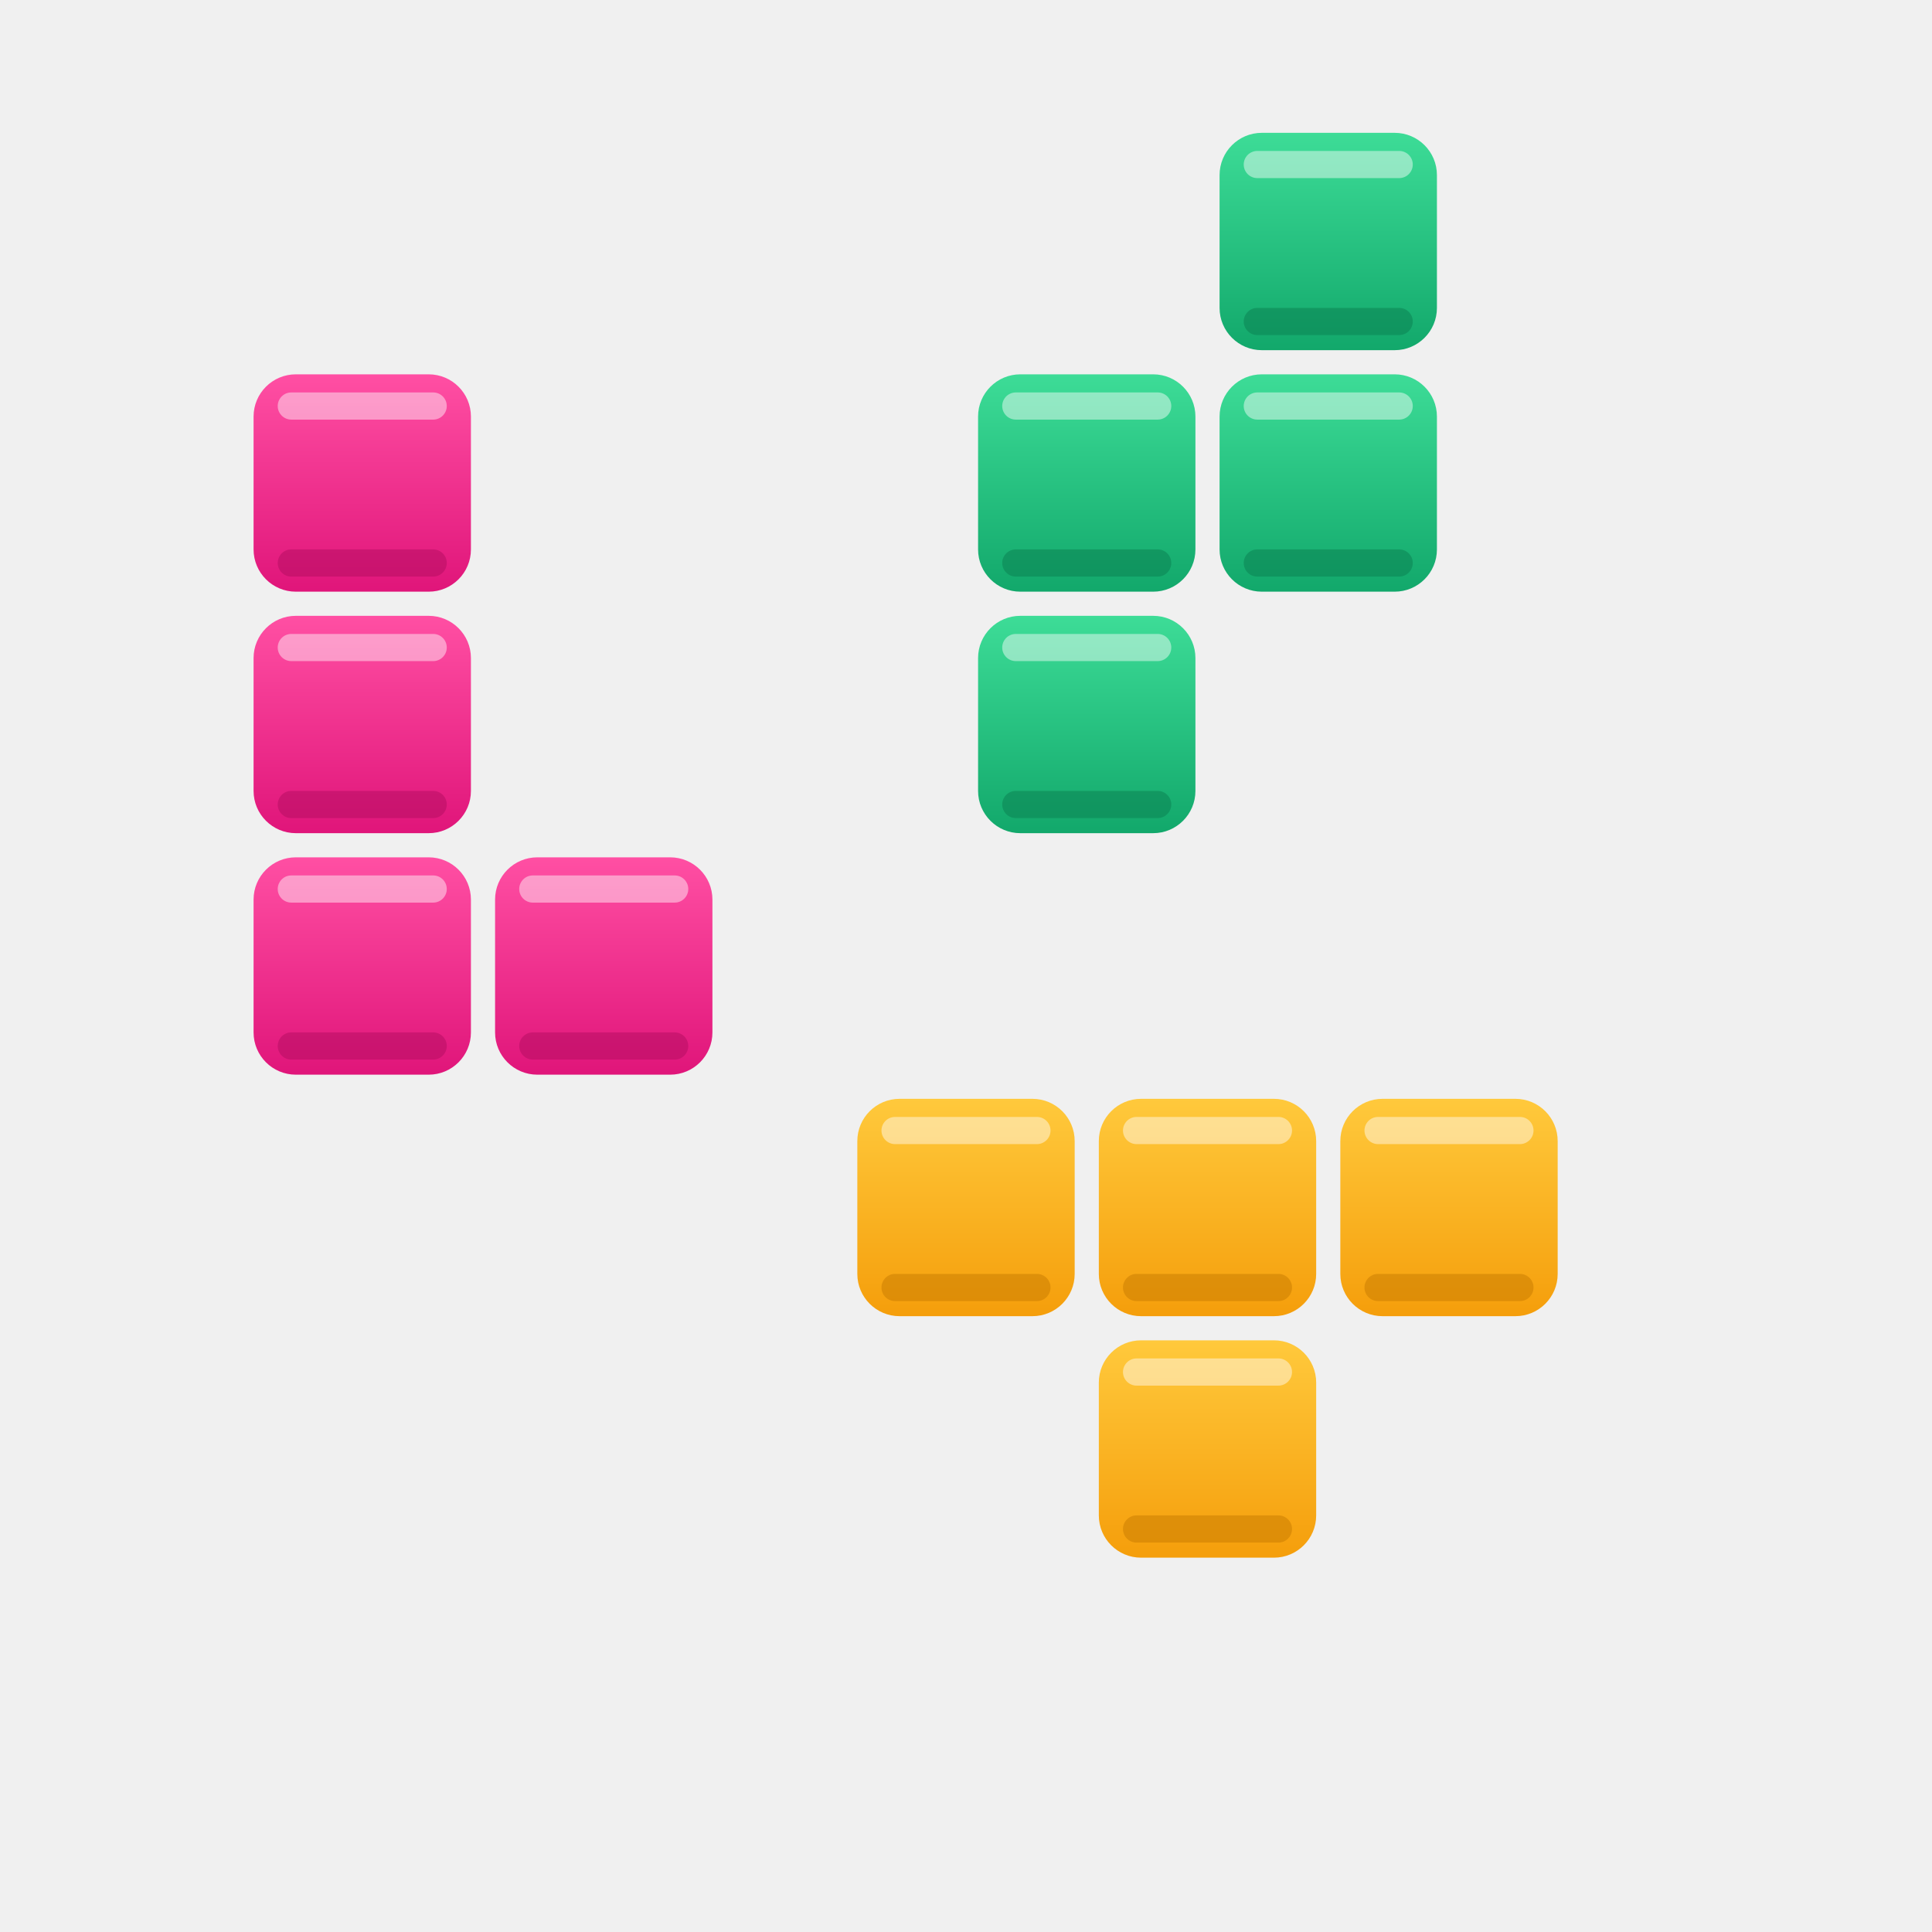
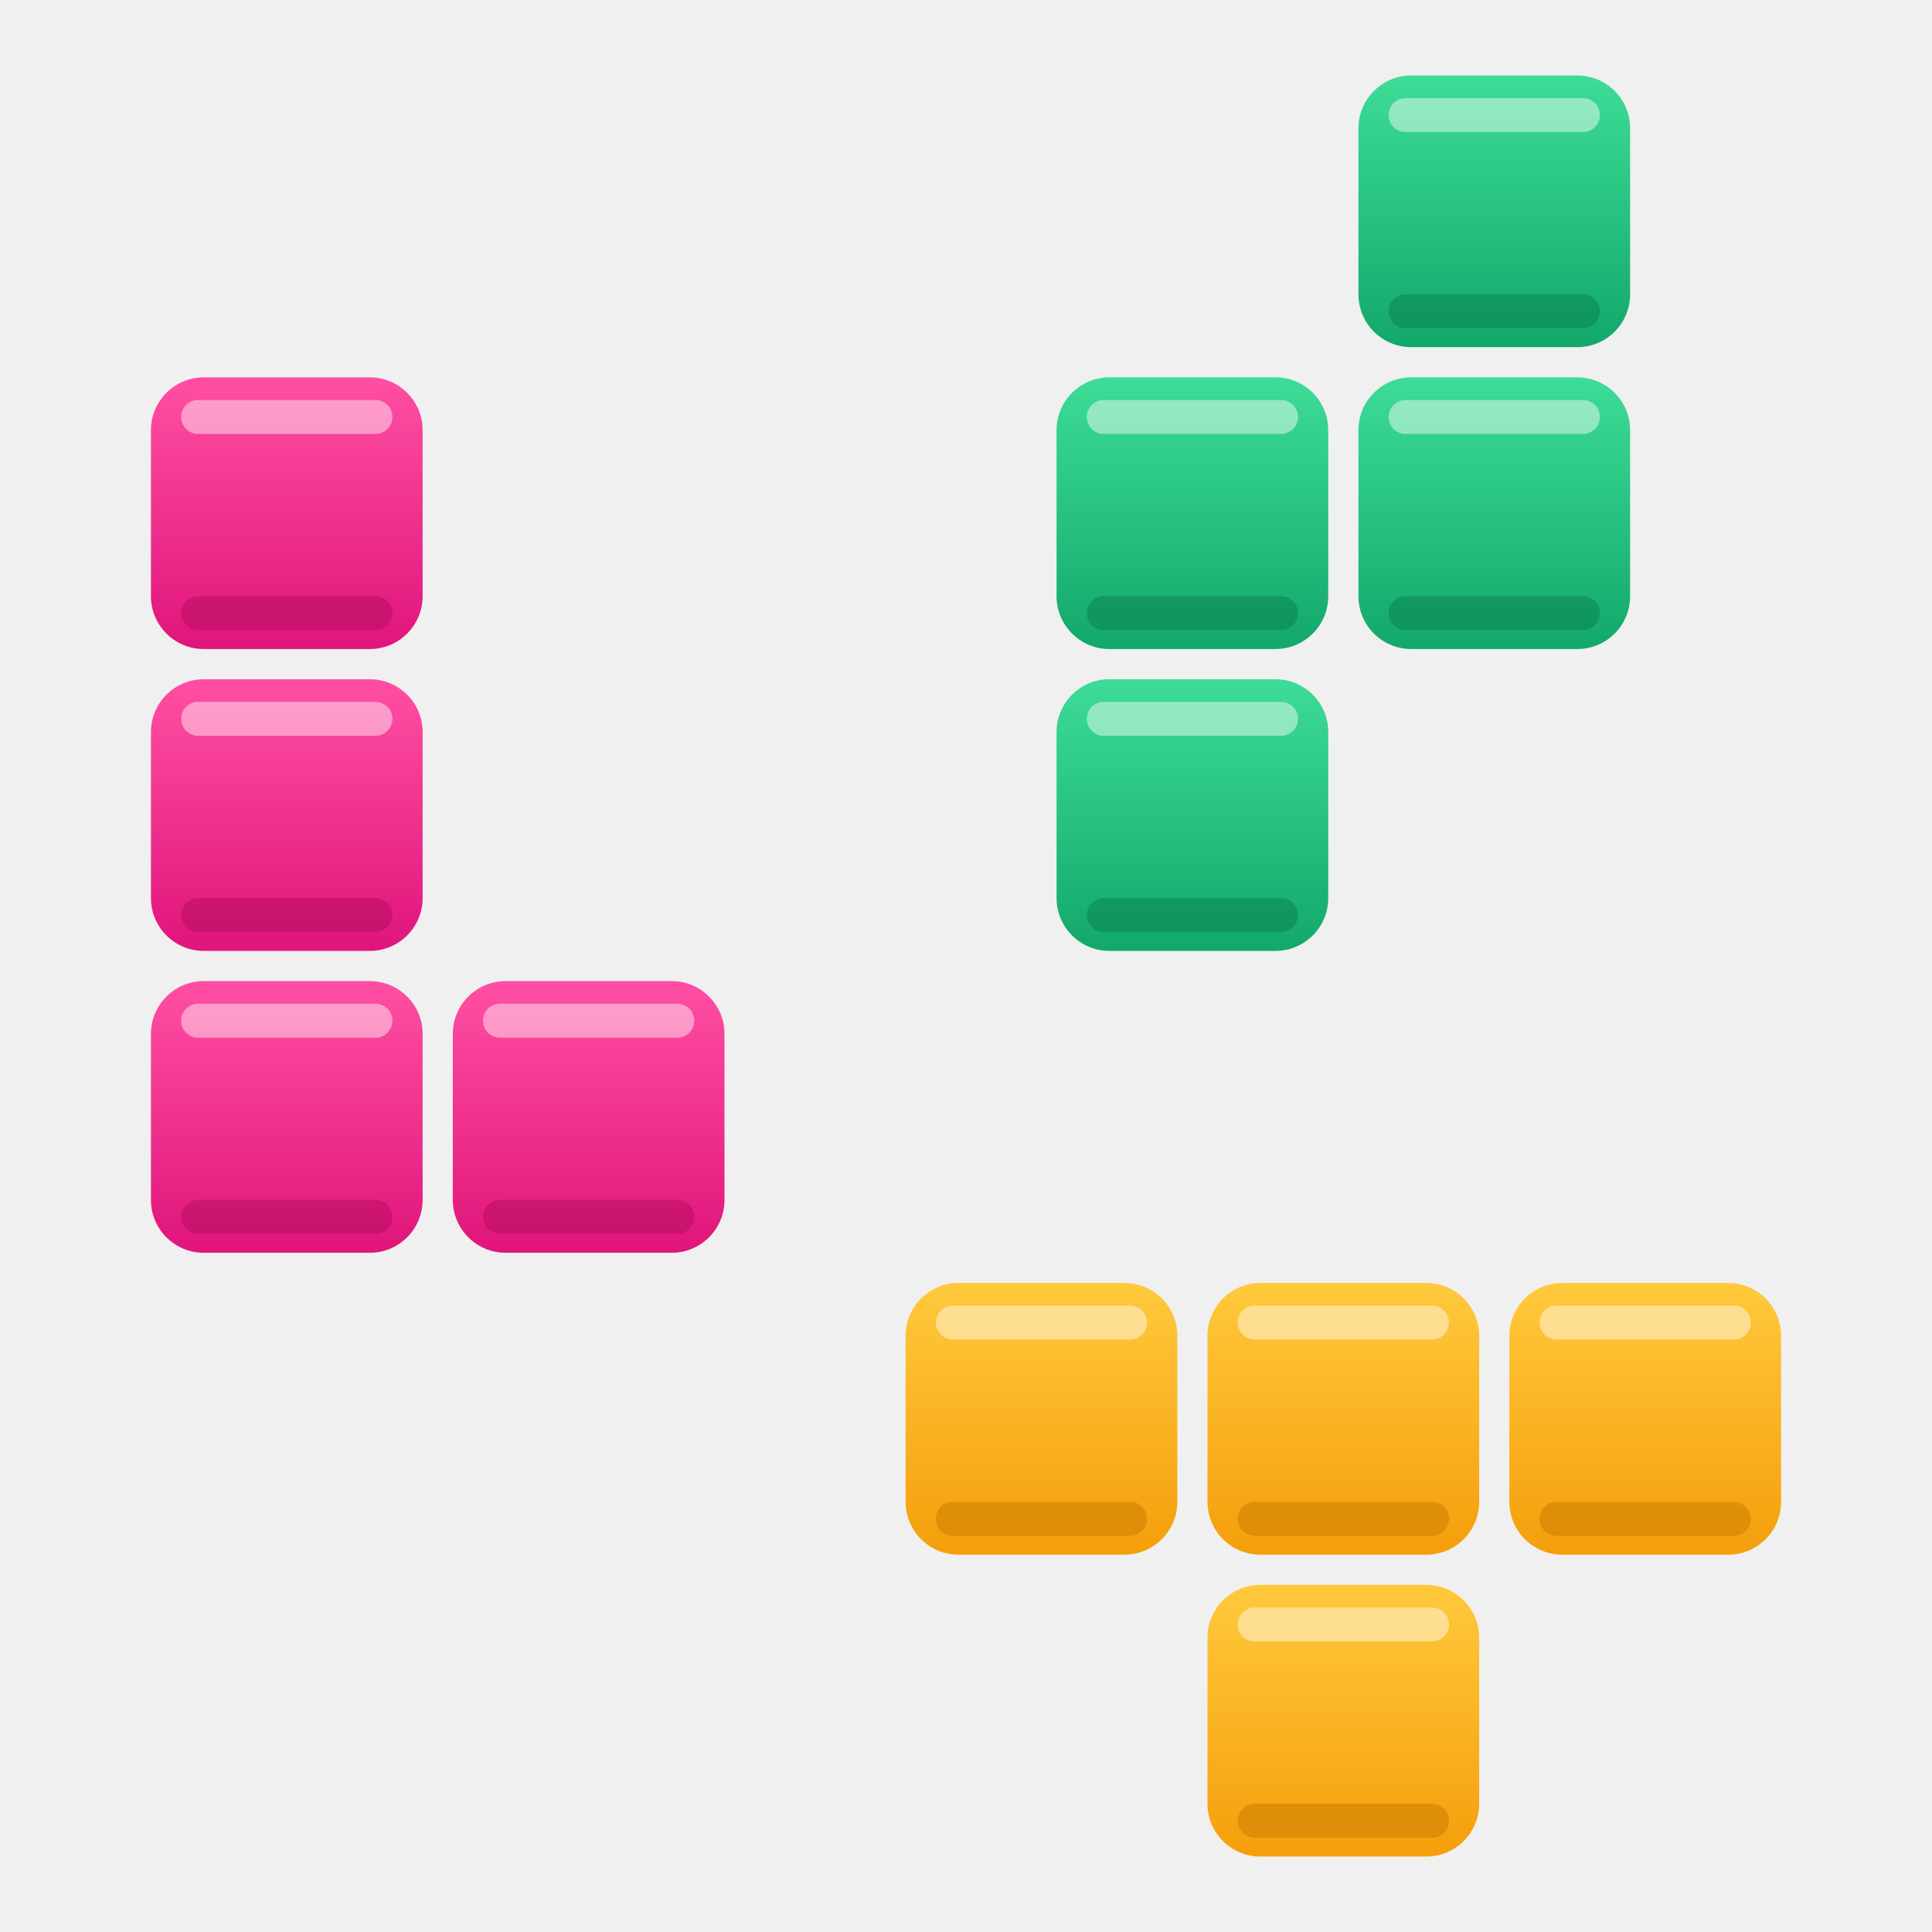
<svg xmlns="http://www.w3.org/2000/svg" viewBox="0 0 64 64">
  <style>.t16,.t32{display:none}@media (max-width:48px){.b{display:none}}@media (max-width:24px){.t16{display:inline}}@media (min-width:25px) and (max-width:48px){.t32{display:inline}}</style>
-   <defs>
-     <linearGradient id="p" x1="0" y1="0" x2="0" y2="1">
-       <stop offset="0" stop-color="#ff4fa3" />
-       <stop offset="1" stop-color="#e0157a" />
-     </linearGradient>
-     <linearGradient id="g" x1="0" y1="0" x2="0" y2="1">
-       <stop offset="0" stop-color="#3ddc97" />
-       <stop offset="1" stop-color="#12a86b" />
-     </linearGradient>
-     <linearGradient id="o" x1="0" y1="0" x2="0" y2="1">
-       <stop offset="0" stop-color="#ffc93c" />
-       <stop offset="1" stop-color="#f59e0b" />
-     </linearGradient>
-   </defs>
-   <g class="b" fill="url(#p)">
-     <rect x="8.4" y="12.4" width="7.2" height="7.2" rx="1.4" />
-     <rect x="8.4" y="20.4" width="7.2" height="7.2" rx="1.4" />
-     <rect x="8.4" y="28.4" width="7.2" height="7.2" rx="1.4" />
-     <rect x="16.4" y="28.4" width="7.2" height="7.2" rx="1.4" />
-   </g>
-   <g class="b" fill="#b30d60" fill-opacity=".5">
-     <rect x="9.2" y="18.2" width="5.6" height=".9" rx=".45" />
-     <rect x="9.2" y="26.2" width="5.6" height=".9" rx=".45" />
-     <rect x="9.2" y="34.2" width="5.6" height=".9" rx=".45" />
-     <rect x="17.2" y="34.2" width="5.6" height=".9" rx=".45" />
-   </g>
-   <g class="b" fill="#fff" fill-opacity=".45">
-     <rect x="9.2" y="13" width="5.6" height=".9" rx=".45" />
-     <rect x="9.2" y="21" width="5.6" height=".9" rx=".45" />
-     <rect x="9.2" y="29" width="5.6" height=".9" rx=".45" />
-     <rect x="17.2" y="29" width="5.6" height=".9" rx=".45" />
-   </g>
-   <g class="b" fill="url(#g)">
-     <rect x="40.4" y="4.4" width="7.2" height="7.2" rx="1.4" />
-     <rect x="32.4" y="12.4" width="7.2" height="7.2" rx="1.4" />
-     <rect x="40.4" y="12.4" width="7.2" height="7.2" rx="1.4" />
-     <rect x="32.4" y="20.4" width="7.2" height="7.2" rx="1.4" />
-   </g>
-   <g class="b" fill="#0b7f50" fill-opacity=".5">
-     <rect x="41.2" y="10.2" width="5.6" height=".9" rx=".45" />
-     <rect x="33.2" y="18.2" width="5.6" height=".9" rx=".45" />
-     <rect x="41.2" y="18.2" width="5.6" height=".9" rx=".45" />
-     <rect x="33.2" y="26.2" width="5.6" height=".9" rx=".45" />
-   </g>
-   <g class="b" fill="#fff" fill-opacity=".45">
-     <rect x="41.2" y="5" width="5.6" height=".9" rx=".45" />
-     <rect x="33.2" y="13" width="5.6" height=".9" rx=".45" />
-     <rect x="41.2" y="13" width="5.6" height=".9" rx=".45" />
-     <rect x="33.2" y="21" width="5.6" height=".9" rx=".45" />
-   </g>
-   <g class="b" fill="url(#o)">
-     <rect x="28.4" y="36.4" width="7.2" height="7.2" rx="1.4" />
-     <rect x="36.4" y="36.4" width="7.2" height="7.2" rx="1.4" />
-     <rect x="44.4" y="36.4" width="7.2" height="7.2" rx="1.4" />
-     <rect x="36.4" y="44.4" width="7.2" height="7.2" rx="1.4" />
-   </g>
-   <g class="b" fill="#c77a00" fill-opacity=".5">
-     <rect x="29.2" y="42.2" width="5.6" height=".9" rx=".45" />
-     <rect x="37.2" y="42.2" width="5.6" height=".9" rx=".45" />
-     <rect x="45.2" y="42.2" width="5.6" height=".9" rx=".45" />
-     <rect x="37.2" y="50.2" width="5.6" height=".9" rx=".45" />
-   </g>
-   <g class="b" fill="#fff" fill-opacity=".45">
-     <rect x="29.2" y="37" width="5.6" height=".9" rx=".45" />
-     <rect x="37.2" y="37" width="5.6" height=".9" rx=".45" />
-     <rect x="45.2" y="37" width="5.6" height=".9" rx=".45" />
-     <rect x="37.2" y="45" width="5.6" height=".9" rx=".45" />
+   <g transform="translate(32 32) scale(1.25) translate(-30 -28)">
+     <defs>
+       <linearGradient id="p" x1="0" y1="0" x2="0" y2="1">
+         <stop offset="0" stop-color="#ff4fa3" />
+         <stop offset="1" stop-color="#e0157a" />
+       </linearGradient>
+       <linearGradient id="g" x1="0" y1="0" x2="0" y2="1">
+         <stop offset="0" stop-color="#3ddc97" />
+         <stop offset="1" stop-color="#12a86b" />
+       </linearGradient>
+       <linearGradient id="o" x1="0" y1="0" x2="0" y2="1">
+         <stop offset="0" stop-color="#ffc93c" />
+         <stop offset="1" stop-color="#f59e0b" />
+       </linearGradient>
+     </defs>
+     <g class="b" fill="url(#p)">
+       <rect x="8.4" y="12.4" width="7.2" height="7.2" rx="1.4" />
+       <rect x="8.4" y="20.4" width="7.2" height="7.2" rx="1.4" />
+       <rect x="8.4" y="28.4" width="7.2" height="7.2" rx="1.4" />
+       <rect x="16.4" y="28.4" width="7.2" height="7.2" rx="1.4" />
+     </g>
+     <g class="b" fill="#b30d60" fill-opacity=".5">
+       <rect x="9.2" y="18.2" width="5.6" height=".9" rx=".45" />
+       <rect x="9.2" y="26.2" width="5.6" height=".9" rx=".45" />
+       <rect x="9.2" y="34.2" width="5.6" height=".9" rx=".45" />
+       <rect x="17.2" y="34.2" width="5.6" height=".9" rx=".45" />
+     </g>
+     <g class="b" fill="#fff" fill-opacity=".45">
+       <rect x="9.2" y="13" width="5.6" height=".9" rx=".45" />
+       <rect x="9.2" y="21" width="5.6" height=".9" rx=".45" />
+       <rect x="9.2" y="29" width="5.6" height=".9" rx=".45" />
+       <rect x="17.2" y="29" width="5.6" height=".9" rx=".45" />
+     </g>
+     <g class="b" fill="url(#g)">
+       <rect x="40.4" y="4.4" width="7.2" height="7.2" rx="1.4" />
+       <rect x="32.4" y="12.4" width="7.2" height="7.2" rx="1.4" />
+       <rect x="40.4" y="12.4" width="7.2" height="7.2" rx="1.4" />
+       <rect x="32.4" y="20.4" width="7.2" height="7.2" rx="1.4" />
+     </g>
+     <g class="b" fill="#0b7f50" fill-opacity=".5">
+       <rect x="41.2" y="10.2" width="5.6" height=".9" rx=".45" />
+       <rect x="33.2" y="18.2" width="5.6" height=".9" rx=".45" />
+       <rect x="41.2" y="18.2" width="5.6" height=".9" rx=".45" />
+       <rect x="33.2" y="26.2" width="5.6" height=".9" rx=".45" />
+     </g>
+     <g class="b" fill="#fff" fill-opacity=".45">
+       <rect x="41.2" y="5" width="5.6" height=".9" rx=".45" />
+       <rect x="33.2" y="13" width="5.6" height=".9" rx=".45" />
+       <rect x="41.2" y="13" width="5.6" height=".9" rx=".45" />
+       <rect x="33.2" y="21" width="5.6" height=".9" rx=".45" />
+     </g>
+     <g class="b" fill="url(#o)">
+       <rect x="28.4" y="36.4" width="7.2" height="7.2" rx="1.4" />
+       <rect x="36.4" y="36.4" width="7.2" height="7.2" rx="1.4" />
+       <rect x="44.4" y="36.4" width="7.2" height="7.2" rx="1.4" />
+       <rect x="36.4" y="44.4" width="7.2" height="7.2" rx="1.4" />
+     </g>
+     <g class="b" fill="#c77a00" fill-opacity=".5">
+       <rect x="29.2" y="42.2" width="5.6" height=".9" rx=".45" />
+       <rect x="37.2" y="42.2" width="5.6" height=".9" rx=".45" />
+       <rect x="45.2" y="42.2" width="5.6" height=".9" rx=".45" />
+       <rect x="37.2" y="50.2" width="5.6" height=".9" rx=".45" />
+     </g>
+     <g class="b" fill="#fff" fill-opacity=".45">
+       <rect x="29.2" y="37" width="5.6" height=".9" rx=".45" />
+       <rect x="37.2" y="37" width="5.6" height=".9" rx=".45" />
+       <rect x="45.2" y="37" width="5.6" height=".9" rx=".45" />
+       <rect x="37.2" y="45" width="5.6" height=".9" rx=".45" />
+     </g>
  </g>
  <g class="t16">
    <rect x="0" y="0" width="12" height="12" fill="#f0318c" />
    <rect x="0" y="0" width="12" height="4" fill="#ff6fb4" />
    <rect x="0" y="8" width="12" height="4" fill="#b30d60" fill-opacity=".55" />
    <rect x="0" y="12" width="12" height="12" fill="#f0318c" />
    <rect x="0" y="12" width="12" height="4" fill="#ff6fb4" />
    <rect x="0" y="20" width="12" height="4" fill="#b30d60" fill-opacity=".55" />
    <rect x="0" y="24" width="12" height="12" fill="#f0318c" />
    <rect x="0" y="24" width="12" height="4" fill="#ff6fb4" />
    <rect x="0" y="32" width="12" height="4" fill="#b30d60" fill-opacity=".55" />
    <rect x="12" y="24" width="12" height="12" fill="#f0318c" />
    <rect x="12" y="24" width="12" height="4" fill="#ff6fb4" />
    <rect x="12" y="32" width="12" height="4" fill="#b30d60" fill-opacity=".55" />
    <rect x="48" y="0" width="12" height="12" fill="#1fbf7e" />
    <rect x="48" y="0" width="12" height="4" fill="#5fe6ad" />
    <rect x="48" y="8" width="12" height="4" fill="#0b7f50" fill-opacity=".55" />
    <rect x="36" y="12" width="12" height="12" fill="#1fbf7e" />
    <rect x="36" y="12" width="12" height="4" fill="#5fe6ad" />
    <rect x="36" y="20" width="12" height="4" fill="#0b7f50" fill-opacity=".55" />
    <rect x="48" y="12" width="12" height="12" fill="#1fbf7e" />
    <rect x="48" y="12" width="12" height="4" fill="#5fe6ad" />
    <rect x="48" y="20" width="12" height="4" fill="#0b7f50" fill-opacity=".55" />
    <rect x="36" y="24" width="12" height="12" fill="#1fbf7e" />
    <rect x="36" y="24" width="12" height="4" fill="#5fe6ad" />
    <rect x="36" y="32" width="12" height="4" fill="#0b7f50" fill-opacity=".55" />
    <rect x="28" y="40" width="12" height="12" fill="#fbb11c" />
    <rect x="28" y="40" width="12" height="4" fill="#ffd766" />
    <rect x="28" y="48" width="12" height="4" fill="#c77a00" fill-opacity=".55" />
    <rect x="40" y="40" width="12" height="12" fill="#fbb11c" />
    <rect x="40" y="40" width="12" height="4" fill="#ffd766" />
    <rect x="40" y="48" width="12" height="4" fill="#c77a00" fill-opacity=".55" />
    <rect x="52" y="40" width="12" height="12" fill="#fbb11c" />
    <rect x="52" y="40" width="12" height="4" fill="#ffd766" />
    <rect x="52" y="48" width="12" height="4" fill="#c77a00" fill-opacity=".55" />
    <rect x="40" y="52" width="12" height="12" fill="#fbb11c" />
    <rect x="40" y="52" width="12" height="4" fill="#ffd766" />
    <rect x="40" y="60" width="12" height="4" fill="#c77a00" fill-opacity=".55" />
  </g>
  <g class="t32">
    <rect x="0" y="0" width="12" height="12" fill="#f0318c" />
    <rect x="0" y="0" width="12" height="2" fill="#ff6fb4" />
    <rect x="10" y="2" width="2" height="10" fill="#b30d60" fill-opacity=".3" />
    <rect x="0" y="10" width="12" height="2" fill="#b30d60" fill-opacity=".55" />
    <rect x="0" y="12" width="12" height="12" fill="#f0318c" />
    <rect x="0" y="12" width="12" height="2" fill="#ff6fb4" />
    <rect x="10" y="14" width="2" height="10" fill="#b30d60" fill-opacity=".3" />
    <rect x="0" y="22" width="12" height="2" fill="#b30d60" fill-opacity=".55" />
    <rect x="0" y="24" width="12" height="12" fill="#f0318c" />
    <rect x="0" y="24" width="12" height="2" fill="#ff6fb4" />
    <rect x="10" y="26" width="2" height="10" fill="#b30d60" fill-opacity=".3" />
    <rect x="0" y="34" width="12" height="2" fill="#b30d60" fill-opacity=".55" />
    <rect x="12" y="24" width="12" height="12" fill="#f0318c" />
    <rect x="12" y="24" width="12" height="2" fill="#ff6fb4" />
    <rect x="22" y="26" width="2" height="10" fill="#b30d60" fill-opacity=".3" />
    <rect x="12" y="34" width="12" height="2" fill="#b30d60" fill-opacity=".55" />
    <rect x="48" y="0" width="12" height="12" fill="#1fbf7e" />
    <rect x="48" y="0" width="12" height="2" fill="#5fe6ad" />
    <rect x="58" y="2" width="2" height="10" fill="#0b7f50" fill-opacity=".3" />
    <rect x="48" y="10" width="12" height="2" fill="#0b7f50" fill-opacity=".55" />
    <rect x="36" y="12" width="12" height="12" fill="#1fbf7e" />
    <rect x="36" y="12" width="12" height="2" fill="#5fe6ad" />
    <rect x="46" y="14" width="2" height="10" fill="#0b7f50" fill-opacity=".3" />
    <rect x="36" y="22" width="12" height="2" fill="#0b7f50" fill-opacity=".55" />
    <rect x="48" y="12" width="12" height="12" fill="#1fbf7e" />
    <rect x="48" y="12" width="12" height="2" fill="#5fe6ad" />
    <rect x="58" y="14" width="2" height="10" fill="#0b7f50" fill-opacity=".3" />
    <rect x="48" y="22" width="12" height="2" fill="#0b7f50" fill-opacity=".55" />
    <rect x="36" y="24" width="12" height="12" fill="#1fbf7e" />
    <rect x="36" y="24" width="12" height="2" fill="#5fe6ad" />
    <rect x="46" y="26" width="2" height="10" fill="#0b7f50" fill-opacity=".3" />
    <rect x="36" y="34" width="12" height="2" fill="#0b7f50" fill-opacity=".55" />
    <rect x="28" y="40" width="12" height="12" fill="#fbb11c" />
    <rect x="28" y="40" width="12" height="2" fill="#ffd766" />
    <rect x="38" y="42" width="2" height="10" fill="#c77a00" fill-opacity=".3" />
    <rect x="28" y="50" width="12" height="2" fill="#c77a00" fill-opacity=".55" />
    <rect x="40" y="40" width="12" height="12" fill="#fbb11c" />
    <rect x="40" y="40" width="12" height="2" fill="#ffd766" />
    <rect x="50" y="42" width="2" height="10" fill="#c77a00" fill-opacity=".3" />
    <rect x="40" y="50" width="12" height="2" fill="#c77a00" fill-opacity=".55" />
    <rect x="52" y="40" width="12" height="12" fill="#fbb11c" />
    <rect x="52" y="40" width="12" height="2" fill="#ffd766" />
    <rect x="62" y="42" width="2" height="10" fill="#c77a00" fill-opacity=".3" />
    <rect x="52" y="50" width="12" height="2" fill="#c77a00" fill-opacity=".55" />
    <rect x="40" y="52" width="12" height="12" fill="#fbb11c" />
    <rect x="40" y="52" width="12" height="2" fill="#ffd766" />
    <rect x="50" y="54" width="2" height="10" fill="#c77a00" fill-opacity=".3" />
    <rect x="40" y="62" width="12" height="2" fill="#c77a00" fill-opacity=".55" />
  </g>
</svg>
